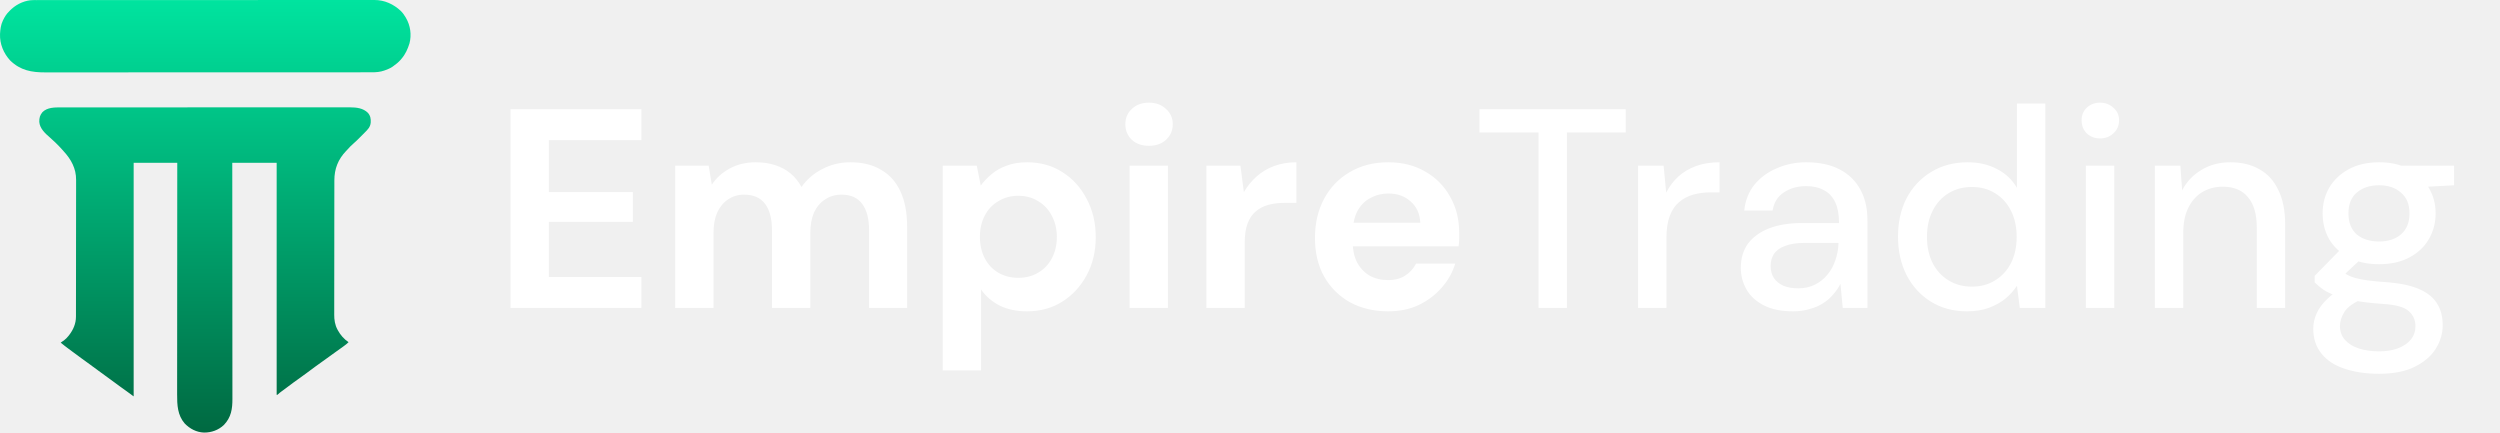
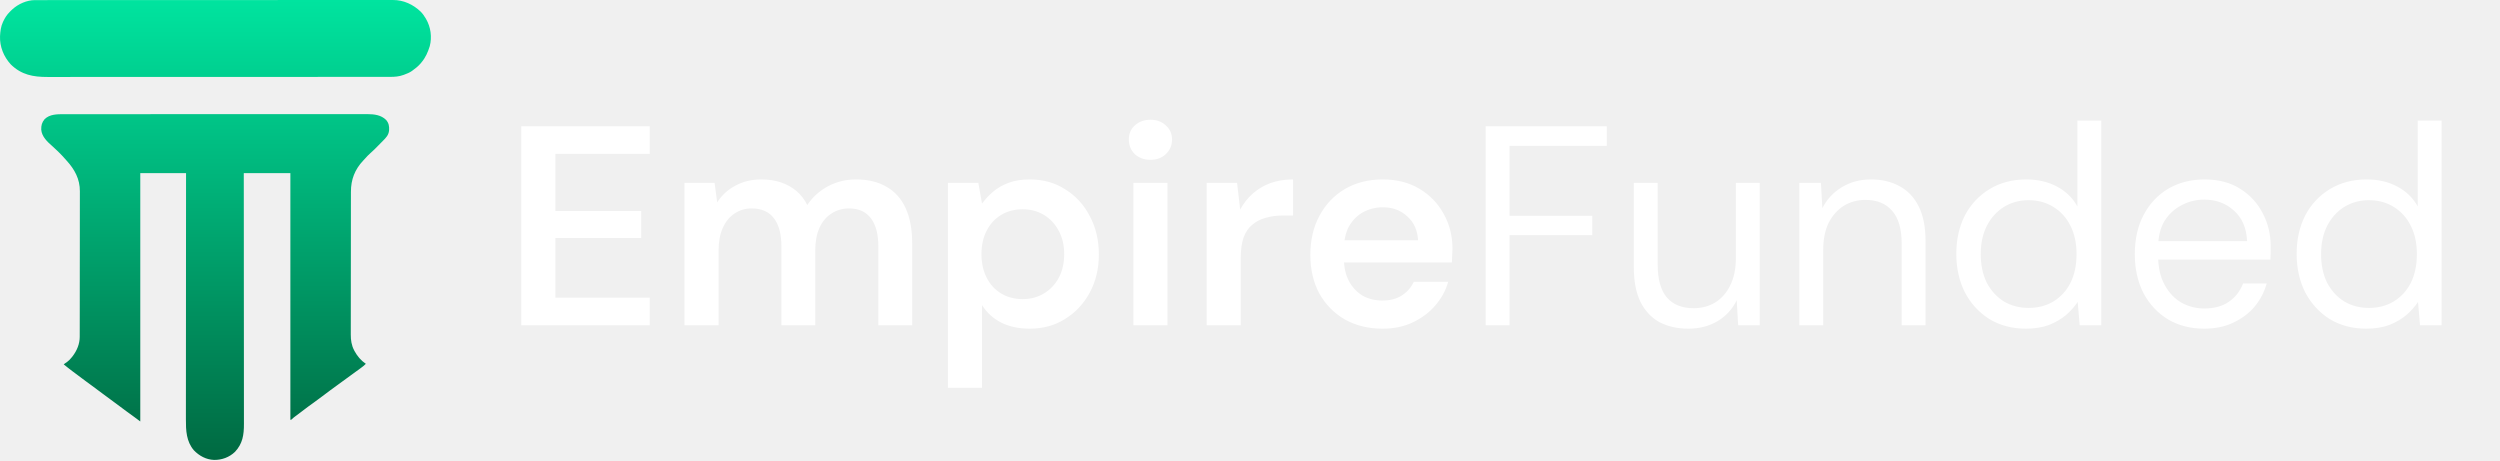
- <svg xmlns="http://www.w3.org/2000/svg" width="341" height="59" viewBox="0 0 341 59" fill="none">
-   <path d="M8.319 14.648C8.388 14.648 8.457 14.648 8.529 14.648C8.72 14.648 8.911 14.648 9.102 14.648C9.31 14.648 9.519 14.648 9.727 14.648C10.092 14.647 10.456 14.647 10.821 14.647C11.364 14.647 11.906 14.647 12.448 14.647C13.474 14.646 14.499 14.646 15.524 14.646C16.316 14.646 17.107 14.646 17.899 14.646C18.127 14.646 18.355 14.646 18.583 14.646C18.668 14.646 18.668 14.646 18.755 14.646C20.348 14.645 21.942 14.645 23.535 14.645C23.595 14.645 23.655 14.645 23.717 14.645C24.022 14.645 24.326 14.645 24.631 14.645C24.721 14.645 24.721 14.645 24.814 14.645C24.936 14.645 25.058 14.645 25.181 14.645C27.084 14.645 28.986 14.645 30.889 14.644C33.027 14.643 35.165 14.643 37.303 14.643C37.531 14.643 37.759 14.643 37.987 14.643C38.071 14.643 38.071 14.643 38.157 14.643C39.06 14.643 39.963 14.643 40.867 14.642C41.774 14.642 42.682 14.642 43.59 14.642C44.129 14.642 44.668 14.642 45.207 14.642C45.568 14.641 45.928 14.641 46.288 14.642C46.494 14.642 46.699 14.642 46.904 14.642C47.126 14.641 47.347 14.641 47.568 14.642C47.632 14.642 47.695 14.641 47.76 14.641C48.635 14.645 49.528 14.748 50.178 15.386C50.533 15.797 50.594 16.187 50.567 16.713C50.515 17.325 50.163 17.672 49.741 18.089C49.669 18.162 49.596 18.235 49.524 18.308C49.39 18.442 49.256 18.576 49.122 18.71C49.095 18.737 49.068 18.763 49.041 18.791C48.964 18.867 48.887 18.943 48.81 19.02C48.765 19.064 48.72 19.109 48.673 19.155C48.562 19.251 48.07 19.759 48.455 19.251C48.441 19.283 48.428 19.315 48.413 19.347C48.343 19.472 48.277 19.532 48.164 19.621C47.884 19.855 47.645 20.12 47.401 20.389C47.337 20.459 47.272 20.527 47.206 20.595C46.114 21.737 45.607 23.03 45.607 24.594C45.607 24.676 45.607 24.758 45.606 24.839C45.606 25.063 45.606 25.287 45.606 25.511C45.605 25.753 45.605 25.995 45.605 26.236C45.603 26.82 45.603 27.403 45.602 27.987C45.602 28.262 45.602 28.537 45.602 28.812C45.601 29.727 45.6 30.641 45.599 31.556C45.599 31.793 45.599 32.031 45.599 32.268C45.599 32.327 45.599 32.386 45.599 32.446C45.599 33.401 45.597 34.356 45.596 35.31C45.594 36.291 45.593 37.272 45.593 38.253C45.593 38.804 45.592 39.354 45.591 39.905C45.59 40.373 45.589 40.842 45.59 41.311C45.59 41.55 45.59 41.789 45.589 42.028C45.588 42.247 45.588 42.466 45.589 42.686C45.589 42.764 45.589 42.843 45.588 42.922C45.583 43.618 45.687 44.317 46.024 44.938C46.042 44.972 46.06 45.007 46.078 45.042C46.432 45.692 46.923 46.259 47.544 46.671C47.362 46.863 47.161 47.015 46.948 47.17C46.91 47.198 46.873 47.225 46.834 47.254C46.518 47.485 46.199 47.713 45.879 47.939C45.584 48.149 45.291 48.36 44.999 48.573C44.67 48.813 44.339 49.051 44.007 49.287C43.307 49.784 42.613 50.288 41.927 50.806C41.593 51.058 41.257 51.307 40.912 51.546C40.295 51.976 39.689 52.422 39.092 52.878C38.959 52.979 38.825 53.079 38.691 53.177C38.652 53.206 38.613 53.234 38.573 53.263C38.498 53.318 38.423 53.373 38.347 53.428C38.2 53.536 38.064 53.641 37.934 53.77C37.845 53.857 37.845 53.857 37.737 53.857C37.737 43.413 37.737 32.97 37.737 22.21C35.739 22.21 33.741 22.21 31.682 22.21C31.682 22.834 31.682 22.834 31.683 23.47C31.685 26.217 31.687 28.964 31.689 31.711C31.689 31.758 31.689 31.805 31.689 31.853C31.689 32.872 31.69 33.891 31.69 34.91C31.69 35.41 31.69 35.91 31.691 36.41C31.691 36.459 31.691 36.509 31.691 36.56C31.691 38.172 31.693 39.783 31.694 41.395C31.696 43.051 31.697 44.707 31.697 46.363C31.697 46.597 31.697 46.831 31.697 47.065C31.697 47.111 31.697 47.157 31.697 47.205C31.697 47.945 31.698 48.686 31.699 49.427C31.7 50.172 31.7 50.917 31.7 51.663C31.7 52.105 31.7 52.547 31.701 52.99C31.702 53.321 31.702 53.651 31.701 53.982C31.701 54.116 31.701 54.249 31.702 54.383C31.707 55.766 31.54 56.918 30.54 57.964C29.802 58.663 28.833 59.013 27.817 59C26.792 58.963 25.892 58.482 25.191 57.76C24.213 56.626 24.154 55.228 24.16 53.811C24.16 53.675 24.16 53.538 24.16 53.401C24.159 53.105 24.159 52.809 24.16 52.513C24.161 52.073 24.161 51.633 24.161 51.193C24.161 50.452 24.161 49.712 24.162 48.971C24.163 48.239 24.164 47.506 24.164 46.773C24.164 46.728 24.164 46.682 24.164 46.635C24.164 46.403 24.164 46.172 24.164 45.94C24.165 44.3 24.166 42.66 24.167 41.02C24.169 39.428 24.17 37.836 24.17 36.243C24.171 36.169 24.171 36.169 24.171 36.094C24.171 35.601 24.171 35.107 24.171 34.614C24.172 33.609 24.172 32.604 24.172 31.599C24.172 31.553 24.172 31.506 24.172 31.459C24.174 28.376 24.177 25.293 24.179 22.21C22.216 22.21 20.253 22.21 18.231 22.21C18.231 32.723 18.231 43.236 18.231 54.068C18.089 53.963 17.948 53.859 17.802 53.751C17.644 53.635 17.485 53.52 17.326 53.404C17.282 53.372 17.238 53.34 17.192 53.307C16.938 53.122 16.682 52.939 16.425 52.757C15.983 52.445 15.549 52.123 15.117 51.797C14.525 51.35 13.925 50.915 13.319 50.486C12.87 50.169 12.428 49.842 11.99 49.51C11.705 49.295 11.418 49.087 11.124 48.883C10.781 48.644 10.448 48.39 10.114 48.138C9.876 47.957 9.636 47.779 9.392 47.606C9.043 47.359 8.616 47.004 8.28 46.74C8.414 46.624 8.538 46.562 8.702 46.447C8.95 46.263 9.143 46.066 9.335 45.826C9.388 45.76 9.388 45.76 9.442 45.692C9.999 44.969 10.359 44.128 10.36 43.209C10.361 43.106 10.361 43.106 10.361 43C10.361 42.924 10.361 42.848 10.361 42.772C10.361 42.691 10.361 42.61 10.362 42.529C10.362 42.306 10.362 42.083 10.363 41.86C10.363 41.62 10.363 41.379 10.364 41.139C10.365 40.558 10.365 39.978 10.366 39.397C10.366 39.123 10.366 38.85 10.367 38.576C10.368 37.666 10.368 36.756 10.369 35.846C10.369 35.61 10.369 35.374 10.369 35.138C10.369 35.05 10.369 35.05 10.369 34.96C10.37 34.01 10.371 33.06 10.373 32.11C10.374 31.134 10.375 30.159 10.376 29.183C10.376 28.635 10.376 28.087 10.377 27.54C10.379 27.073 10.379 26.607 10.379 26.14C10.378 25.902 10.379 25.664 10.38 25.427C10.38 25.208 10.38 24.99 10.38 24.772C10.379 24.694 10.38 24.615 10.38 24.537C10.392 22.984 9.701 21.729 8.658 20.605C8.588 20.529 8.519 20.452 8.451 20.374C8.196 20.083 7.927 19.81 7.65 19.539C7.607 19.496 7.564 19.453 7.519 19.409C7.29 19.183 7.056 18.966 6.81 18.758C6.158 18.195 5.428 17.53 5.359 16.626C5.35 16.089 5.441 15.71 5.794 15.293C6.456 14.639 7.444 14.647 8.319 14.648Z" fill="url(#paint0_linear_3_4961)" />
-   <path d="M4.535 0.014C4.604 0.014 4.672 0.013 4.743 0.013C4.819 0.013 4.895 0.013 4.971 0.014C5.053 0.013 5.134 0.013 5.215 0.013C5.44 0.013 5.664 0.013 5.888 0.013C6.132 0.013 6.376 0.013 6.62 0.013C7.104 0.012 7.587 0.012 8.071 0.012C8.651 0.012 9.23 0.012 9.809 0.011C11.21 0.01 12.61 0.01 14.011 0.01C14.673 0.01 15.335 0.01 15.998 0.009C18.264 0.009 20.531 0.008 22.797 0.008C22.94 0.008 23.082 0.008 23.224 0.008C23.367 0.008 23.51 0.008 23.652 0.008C23.903 0.008 24.153 0.008 24.403 0.008C24.475 0.008 24.547 0.008 24.618 0.008C26.92 0.008 29.221 0.007 31.523 0.006C33.991 0.004 36.459 0.003 38.928 0.003C39.195 0.003 39.462 0.003 39.729 0.003C39.794 0.003 39.86 0.003 39.928 0.003C40.986 0.003 42.045 0.003 43.103 0.002C44.167 0.001 45.231 0.001 46.294 0.001C46.926 0.002 47.558 0.001 48.191 0.001C48.613 0 49.035 0 49.457 0.001C49.697 0.001 49.938 0.001 50.179 0C50.398 -0 50.617 -8.58517e-05 50.836 0.001C50.914 0.001 50.993 0.001 51.072 0C52.439 -0.007 53.699 0.571 54.678 1.5C54.932 1.752 55.131 2.039 55.315 2.345C55.334 2.377 55.353 2.41 55.373 2.443C55.983 3.485 56.158 4.749 55.853 5.92C55.609 6.687 55.31 7.378 54.779 7.998C54.744 8.04 54.709 8.083 54.672 8.127C54.354 8.494 53.998 8.777 53.6 9.055C53.536 9.1 53.536 9.1 53.472 9.145C53.185 9.332 52.875 9.451 52.555 9.57C52.513 9.585 52.471 9.601 52.428 9.617C51.855 9.82 51.32 9.863 50.713 9.861C50.633 9.861 50.553 9.861 50.472 9.861C50.252 9.862 50.031 9.862 49.81 9.861C49.57 9.861 49.33 9.862 49.09 9.862C48.669 9.863 48.248 9.863 47.827 9.863C47.201 9.863 46.575 9.863 45.949 9.864C44.766 9.865 43.582 9.865 42.399 9.865C41.486 9.865 40.572 9.865 39.658 9.866C39.395 9.866 39.132 9.866 38.869 9.866C38.771 9.866 38.771 9.866 38.671 9.866C36.832 9.867 34.993 9.867 33.154 9.867C33.084 9.867 33.015 9.867 32.943 9.867C32.592 9.867 32.24 9.867 31.889 9.867C31.819 9.867 31.749 9.867 31.677 9.867C31.536 9.867 31.395 9.867 31.254 9.867C29.058 9.867 26.862 9.868 24.666 9.869C22.198 9.871 19.731 9.872 17.264 9.871C17.001 9.871 16.738 9.871 16.475 9.871C16.41 9.871 16.345 9.871 16.278 9.871C15.236 9.871 14.194 9.872 13.152 9.873C12.104 9.874 11.056 9.874 10.008 9.873C9.386 9.873 8.764 9.873 8.141 9.874C7.725 9.875 7.309 9.875 6.893 9.874C6.657 9.873 6.42 9.873 6.183 9.874C4.314 9.881 2.78 9.6 1.401 8.261C0.479 7.268 -0.044 5.985 0.003 4.638C0.039 4.025 0.113 3.379 0.386 2.821C0.4 2.79 0.415 2.759 0.43 2.728C0.648 2.282 0.883 1.903 1.243 1.553C1.287 1.507 1.331 1.461 1.377 1.414C1.421 1.373 1.465 1.331 1.511 1.288C1.542 1.26 1.572 1.231 1.604 1.202C2.372 0.508 3.487 0.014 4.535 0.014Z" fill="url(#paint1_linear_3_4961)" />
-   <path d="M69.633 42V14.893H87.485V19.114H74.861V26.201H86.323V30.267H74.861V37.779H87.485V42H69.633ZM92.094 42V22.599H96.664L97.09 25.194C97.709 24.264 98.522 23.529 99.529 22.986C100.562 22.419 101.75 22.135 103.092 22.135C104.073 22.135 104.951 22.264 105.725 22.522C106.525 22.78 107.223 23.154 107.816 23.645C108.41 24.135 108.913 24.755 109.327 25.504C110.049 24.471 110.992 23.658 112.153 23.064C113.315 22.444 114.593 22.135 115.987 22.135C117.665 22.135 119.072 22.483 120.208 23.18C121.37 23.851 122.247 24.845 122.841 26.162C123.435 27.453 123.732 29.04 123.732 30.925V42H118.543V31.428C118.543 29.854 118.233 28.653 117.613 27.827C116.994 26.975 116.052 26.549 114.787 26.549C113.935 26.549 113.186 26.769 112.541 27.207C111.895 27.62 111.392 28.214 111.03 28.989C110.695 29.763 110.527 30.706 110.527 31.816V42H105.299V31.428C105.299 29.854 104.989 28.653 104.37 27.827C103.75 26.975 102.782 26.549 101.466 26.549C100.665 26.549 99.942 26.769 99.297 27.207C98.677 27.62 98.187 28.214 97.826 28.989C97.49 29.763 97.322 30.706 97.322 31.816V42H92.094ZM128.587 50.519V22.599H133.234L133.776 25.31C134.189 24.742 134.68 24.226 135.248 23.761C135.816 23.27 136.5 22.883 137.3 22.599C138.1 22.29 139.03 22.135 140.088 22.135C141.921 22.135 143.535 22.586 144.929 23.49C146.323 24.368 147.42 25.581 148.22 27.13C149.046 28.653 149.459 30.396 149.459 32.358C149.459 34.294 149.046 36.024 148.22 37.547C147.394 39.07 146.284 40.27 144.89 41.148C143.496 42.026 141.895 42.465 140.088 42.465C138.668 42.465 137.429 42.206 136.371 41.69C135.312 41.148 134.46 40.412 133.815 39.483V50.519H128.587ZM138.888 37.895C139.92 37.895 140.824 37.663 141.598 37.198C142.399 36.733 143.018 36.088 143.457 35.262C143.922 34.41 144.154 33.429 144.154 32.319C144.154 31.235 143.922 30.267 143.457 29.415C143.018 28.563 142.399 27.904 141.598 27.44C140.824 26.949 139.92 26.704 138.888 26.704C137.881 26.704 136.977 26.949 136.177 27.44C135.377 27.904 134.757 28.563 134.318 29.415C133.879 30.241 133.66 31.209 133.66 32.319C133.66 33.403 133.879 34.371 134.318 35.223C134.757 36.075 135.377 36.733 136.177 37.198C136.977 37.663 137.881 37.895 138.888 37.895ZM154.078 42V22.599H159.306V42H154.078ZM156.711 19.889C155.756 19.889 154.982 19.617 154.388 19.075C153.794 18.508 153.497 17.797 153.497 16.946C153.497 16.094 153.794 15.397 154.388 14.854C154.982 14.287 155.756 14.003 156.711 14.003C157.667 14.003 158.441 14.287 159.035 14.854C159.654 15.397 159.964 16.094 159.964 16.946C159.964 17.797 159.654 18.508 159.035 19.075C158.441 19.617 157.667 19.889 156.711 19.889ZM164.551 42V22.599H169.197L169.662 26.201C170.153 25.375 170.733 24.665 171.405 24.071C172.102 23.451 172.902 22.974 173.806 22.638C174.735 22.302 175.742 22.135 176.826 22.135V27.672H175.2C174.399 27.672 173.664 27.762 172.992 27.943C172.347 28.124 171.779 28.421 171.288 28.834C170.798 29.247 170.424 29.802 170.165 30.499C169.907 31.196 169.778 32.074 169.778 33.132V42H164.551ZM189.351 42.465C187.389 42.465 185.646 42.052 184.123 41.225C182.626 40.374 181.451 39.199 180.599 37.702C179.773 36.204 179.36 34.462 179.36 32.474C179.36 30.46 179.773 28.679 180.599 27.13C181.425 25.581 182.587 24.368 184.084 23.49C185.607 22.586 187.363 22.135 189.351 22.135C191.287 22.135 192.978 22.561 194.424 23.413C195.869 24.239 196.992 25.375 197.793 26.82C198.619 28.266 199.032 29.905 199.032 31.738C199.032 31.996 199.032 32.28 199.032 32.59C199.032 32.9 199.006 33.236 198.954 33.597H183.078V30.383H193.727C193.675 29.169 193.236 28.201 192.41 27.479C191.61 26.756 190.603 26.394 189.39 26.394C188.486 26.394 187.66 26.601 186.911 27.014C186.163 27.401 185.569 28.008 185.13 28.834C184.717 29.634 184.51 30.654 184.51 31.893V33.016C184.51 34.075 184.704 34.991 185.091 35.765C185.504 36.54 186.072 37.147 186.795 37.586C187.544 37.998 188.383 38.205 189.312 38.205C190.267 38.205 191.055 37.998 191.674 37.586C192.32 37.172 192.81 36.63 193.146 35.959H198.49C198.128 37.172 197.509 38.27 196.631 39.251C195.779 40.232 194.733 41.019 193.494 41.613C192.281 42.181 190.9 42.465 189.351 42.465ZM209.858 42V18.069H201.803V14.893H221.746V18.069H213.73V42H209.858ZM223.432 42V22.599H226.918L227.266 26.278C227.705 25.426 228.26 24.69 228.931 24.071C229.628 23.451 230.441 22.974 231.371 22.638C232.3 22.302 233.359 22.135 234.546 22.135V26.239H233.307C232.481 26.239 231.694 26.343 230.945 26.549C230.222 26.756 229.59 27.091 229.047 27.556C228.505 27.995 228.079 28.614 227.77 29.415C227.46 30.215 227.305 31.222 227.305 32.435V42H223.432ZM244.572 42.465C242.971 42.465 241.642 42.194 240.584 41.651C239.525 41.109 238.738 40.386 238.221 39.483C237.705 38.579 237.447 37.598 237.447 36.54C237.447 35.249 237.77 34.152 238.415 33.248C239.086 32.345 240.041 31.648 241.281 31.157C242.546 30.667 244.043 30.422 245.773 30.422H250.845C250.845 29.286 250.678 28.356 250.342 27.633C250.006 26.885 249.503 26.33 248.832 25.968C248.161 25.581 247.334 25.387 246.353 25.387C245.192 25.387 244.185 25.671 243.333 26.239C242.481 26.782 241.965 27.608 241.784 28.718H237.912C238.066 27.324 238.531 26.149 239.306 25.194C240.106 24.213 241.126 23.464 242.365 22.948C243.604 22.406 244.934 22.135 246.353 22.135C248.161 22.135 249.684 22.457 250.923 23.103C252.162 23.748 253.104 24.665 253.75 25.852C254.395 27.014 254.718 28.408 254.718 30.034V42H251.349L251.039 38.709C250.781 39.225 250.445 39.715 250.032 40.18C249.645 40.645 249.18 41.045 248.638 41.38C248.122 41.716 247.515 41.974 246.818 42.155C246.147 42.361 245.398 42.465 244.572 42.465ZM245.308 39.328C246.134 39.328 246.883 39.16 247.554 38.825C248.225 38.489 248.793 38.037 249.258 37.469C249.748 36.876 250.11 36.217 250.342 35.494C250.6 34.772 250.742 34.01 250.768 33.21V33.132H246.16C245.05 33.132 244.146 33.274 243.449 33.558C242.752 33.816 242.249 34.191 241.939 34.681C241.655 35.146 241.513 35.675 241.513 36.269C241.513 36.888 241.655 37.431 241.939 37.895C242.249 38.36 242.688 38.721 243.255 38.98C243.823 39.212 244.508 39.328 245.308 39.328ZM268.297 42.465C266.438 42.465 264.799 42.026 263.379 41.148C261.959 40.27 260.849 39.057 260.049 37.508C259.274 35.959 258.887 34.217 258.887 32.28C258.887 30.318 259.274 28.576 260.049 27.052C260.849 25.529 261.972 24.329 263.418 23.451C264.863 22.573 266.516 22.135 268.374 22.135C269.897 22.135 271.24 22.444 272.402 23.064C273.563 23.658 274.467 24.51 275.112 25.62V14.119H278.985V42H275.5L275.112 38.98C274.725 39.573 274.222 40.141 273.602 40.683C272.982 41.2 272.234 41.626 271.356 41.961C270.478 42.297 269.459 42.465 268.297 42.465ZM268.955 39.096C270.169 39.096 271.227 38.812 272.131 38.244C273.06 37.676 273.783 36.888 274.299 35.882C274.815 34.849 275.074 33.661 275.074 32.319C275.074 30.951 274.815 29.763 274.299 28.756C273.783 27.724 273.06 26.924 272.131 26.355C271.227 25.788 270.169 25.504 268.955 25.504C267.768 25.504 266.709 25.788 265.78 26.355C264.85 26.924 264.128 27.724 263.611 28.756C263.095 29.763 262.837 30.951 262.837 32.319C262.837 33.661 263.095 34.849 263.611 35.882C264.128 36.888 264.85 37.676 265.78 38.244C266.709 38.812 267.768 39.096 268.955 39.096ZM284.512 42V22.599H288.385V42H284.512ZM286.448 18.882C285.726 18.882 285.119 18.649 284.628 18.185C284.164 17.72 283.931 17.126 283.931 16.404C283.931 15.706 284.164 15.139 284.628 14.7C285.119 14.235 285.726 14.003 286.448 14.003C287.171 14.003 287.778 14.235 288.268 14.7C288.785 15.139 289.043 15.706 289.043 16.404C289.043 17.126 288.785 17.72 288.268 18.185C287.778 18.649 287.171 18.882 286.448 18.882ZM293.922 42V22.599H297.407L297.64 25.968C298.259 24.781 299.137 23.851 300.273 23.18C301.409 22.483 302.725 22.135 304.223 22.135C305.772 22.135 307.101 22.457 308.211 23.103C309.321 23.722 310.173 24.665 310.767 25.93C311.387 27.169 311.696 28.744 311.696 30.654V42H307.824V31.041C307.824 29.208 307.424 27.827 306.624 26.898C305.849 25.942 304.7 25.465 303.177 25.465C302.145 25.465 301.215 25.71 300.389 26.201C299.589 26.691 298.956 27.401 298.492 28.33C298.027 29.26 297.795 30.409 297.795 31.777V42H293.922ZM324.512 50.984C322.73 50.984 321.156 50.752 319.787 50.287C318.445 49.848 317.399 49.164 316.651 48.235C315.902 47.305 315.528 46.169 315.528 44.827C315.528 44.13 315.683 43.433 315.992 42.736C316.302 42.039 316.806 41.367 317.503 40.722C318.2 40.051 319.129 39.47 320.291 38.98L322.459 40.683C321.168 41.2 320.291 41.794 319.826 42.465C319.387 43.162 319.168 43.82 319.168 44.44C319.168 45.214 319.4 45.859 319.865 46.376C320.329 46.892 320.962 47.279 321.762 47.538C322.588 47.796 323.505 47.925 324.512 47.925C325.518 47.925 326.383 47.783 327.106 47.499C327.855 47.215 328.436 46.815 328.849 46.298C329.262 45.782 329.468 45.175 329.468 44.478C329.468 43.652 329.159 42.968 328.539 42.426C327.945 41.884 326.783 41.561 325.054 41.458C323.582 41.355 322.33 41.213 321.298 41.032C320.291 40.825 319.426 40.606 318.703 40.374C318.006 40.115 317.412 39.831 316.922 39.522C316.457 39.186 316.057 38.85 315.721 38.515V37.624L319.594 33.674L322.692 34.72L318.509 38.631L319.323 36.927C319.607 37.108 319.878 37.289 320.136 37.469C320.394 37.624 320.743 37.766 321.181 37.895C321.62 38.024 322.201 38.141 322.924 38.244C323.673 38.347 324.654 38.437 325.867 38.515C327.597 38.67 329.004 38.992 330.088 39.483C331.172 39.973 331.96 40.632 332.45 41.458C332.941 42.258 333.186 43.226 333.186 44.362C333.186 45.472 332.876 46.531 332.256 47.538C331.637 48.544 330.682 49.37 329.391 50.016C328.126 50.661 326.499 50.984 324.512 50.984ZM324.512 36.036C322.885 36.036 321.491 35.727 320.329 35.107C319.194 34.487 318.316 33.661 317.696 32.629C317.102 31.57 316.806 30.396 316.806 29.105C316.806 27.814 317.102 26.652 317.696 25.62C318.316 24.561 319.194 23.722 320.329 23.103C321.491 22.457 322.885 22.135 324.512 22.135C326.138 22.135 327.519 22.457 328.655 23.103C329.817 23.722 330.695 24.561 331.288 25.62C331.908 26.652 332.218 27.814 332.218 29.105C332.218 30.396 331.908 31.57 331.288 32.629C330.695 33.661 329.817 34.487 328.655 35.107C327.519 35.727 326.138 36.036 324.512 36.036ZM324.512 32.939C325.751 32.939 326.745 32.616 327.493 31.971C328.268 31.299 328.655 30.344 328.655 29.105C328.655 27.866 328.268 26.924 327.493 26.278C326.745 25.607 325.751 25.271 324.512 25.271C323.247 25.271 322.227 25.607 321.452 26.278C320.704 26.924 320.329 27.866 320.329 29.105C320.329 30.344 320.704 31.299 321.452 31.971C322.227 32.616 323.247 32.939 324.512 32.939ZM327.648 25.659L326.719 22.599H334.735V25.271L327.648 25.659Z" fill="white" />
+ <svg xmlns="http://www.w3.org/2000/svg" width="1053" height="194" viewBox="0 0 1053 194" fill="none">
+   <path d="M219.557 137V53.188H273.676V64.802H233.925V88.868H270.084V100.243H233.925V125.386H273.676V137H219.557ZM288.301 137V77.015H300.992L302.07 85.276C303.986 82.243 306.54 79.888 309.733 78.212C312.926 76.456 316.557 75.578 320.628 75.578C323.661 75.578 326.375 75.977 328.77 76.775C331.244 77.573 333.439 78.771 335.355 80.367C337.271 81.964 338.827 83.959 340.025 86.354C342.26 83.001 345.173 80.367 348.765 78.451C352.357 76.536 356.268 75.578 360.499 75.578C365.607 75.578 369.918 76.616 373.43 78.691C376.942 80.686 379.616 83.68 381.452 87.671C383.288 91.662 384.205 96.571 384.205 102.398V137H369.957V103.834C369.957 98.646 368.92 94.695 366.844 91.981C364.769 89.187 361.696 87.79 357.625 87.79C354.831 87.79 352.357 88.509 350.202 89.946C348.047 91.303 346.37 93.298 345.173 95.932C343.976 98.566 343.377 101.759 343.377 105.511V137H329.129V103.834C329.129 98.646 328.092 94.695 326.016 91.981C323.941 89.187 320.788 87.79 316.557 87.79C313.923 87.79 311.529 88.509 309.374 89.946C307.298 91.303 305.662 93.298 304.465 95.932C303.267 98.566 302.669 101.759 302.669 105.511V137H288.301ZM399.263 163.341V77.015H412.074L413.63 85.755C414.907 83.999 416.424 82.363 418.18 80.846C420.016 79.25 422.211 77.973 424.765 77.015C427.32 76.057 430.313 75.578 433.745 75.578C439.412 75.578 444.401 76.975 448.712 79.769C453.102 82.482 456.534 86.234 459.008 91.023C461.563 95.733 462.84 101.121 462.84 107.187C462.84 113.174 461.563 118.522 459.008 123.231C456.454 127.94 452.982 131.652 448.592 134.366C444.281 137.08 439.333 138.437 433.745 138.437C429.195 138.437 425.204 137.599 421.772 135.922C418.34 134.166 415.626 131.692 413.63 128.499V163.341H399.263ZM430.752 125.985C434.104 125.985 437.098 125.187 439.732 123.59C442.366 121.994 444.441 119.799 445.958 117.005C447.474 114.131 448.233 110.819 448.233 107.067C448.233 103.316 447.474 100.043 445.958 97.249C444.441 94.376 442.366 92.141 439.732 90.544C437.098 88.948 434.104 88.15 430.752 88.15C427.32 88.15 424.286 88.948 421.652 90.544C419.018 92.141 416.983 94.376 415.546 97.249C414.109 100.043 413.391 103.316 413.391 107.067C413.391 110.739 414.109 114.012 415.546 116.885C416.983 119.759 419.018 121.994 421.652 123.59C424.286 125.187 427.32 125.985 430.752 125.985ZM477.382 137V77.015H491.75V137H477.382ZM484.566 67.317C481.932 67.317 479.737 66.518 477.981 64.922C476.305 63.246 475.467 61.21 475.467 58.816C475.467 56.341 476.305 54.346 477.981 52.829C479.737 51.233 481.932 50.434 484.566 50.434C487.2 50.434 489.356 51.233 491.032 52.829C492.788 54.346 493.666 56.341 493.666 58.816C493.666 61.21 492.788 63.246 491.032 64.922C489.356 66.518 487.2 67.317 484.566 67.317ZM508.237 137V77.015H521.048L522.365 88.269C523.802 85.635 525.558 83.4 527.633 81.564C529.788 79.649 532.263 78.172 535.056 77.135C537.93 76.097 541.123 75.578 544.635 75.578V90.784H540.085C537.611 90.784 535.296 91.103 533.141 91.742C530.985 92.3 529.11 93.258 527.513 94.615C525.917 95.892 524.68 97.688 523.802 100.003C523.003 102.318 522.604 105.191 522.604 108.624V137H508.237ZM582.328 138.437C576.421 138.437 571.153 137.16 566.523 134.605C561.973 131.971 558.381 128.339 555.747 123.71C553.193 119 551.916 113.573 551.916 107.426C551.916 101.121 553.193 95.613 555.747 90.903C558.302 86.114 561.854 82.363 566.403 79.649C571.033 76.935 576.381 75.578 582.447 75.578C588.354 75.578 593.503 76.895 597.893 79.529C602.283 82.163 605.675 85.675 608.07 90.065C610.544 94.456 611.782 99.365 611.782 104.792C611.782 105.591 611.742 106.469 611.662 107.426C611.662 108.384 611.622 109.422 611.542 110.539H562.333V101.2H597.294C597.055 96.97 595.538 93.617 592.744 91.143C590.03 88.589 586.598 87.312 582.447 87.312C579.494 87.312 576.74 87.99 574.186 89.347C571.712 90.704 569.716 92.7 568.199 95.334C566.763 97.968 566.044 101.28 566.044 105.271V108.743C566.044 112.495 566.763 115.728 568.199 118.442C569.636 121.076 571.552 123.111 573.947 124.548C576.421 125.905 579.175 126.583 582.208 126.583C585.56 126.583 588.314 125.865 590.469 124.428C592.704 122.991 594.381 121.076 595.498 118.681H609.986C608.948 122.353 607.112 125.705 604.478 128.739C601.924 131.692 598.771 134.047 595.019 135.803C591.347 137.559 587.117 138.437 582.328 138.437ZM625.766 137V53.188H676.771V61.45H635.823V90.903H670.665V99.045H635.823V137H625.766ZM711.153 138.437C706.523 138.437 702.452 137.519 698.94 135.683C695.508 133.767 692.834 130.894 690.918 127.062C689.082 123.231 688.164 118.402 688.164 112.575V77.015H698.222V111.497C698.222 117.643 699.499 122.233 702.053 125.266C704.687 128.3 708.439 129.816 713.308 129.816C716.74 129.816 719.773 129.018 722.407 127.422C725.121 125.745 727.237 123.351 728.753 120.238C730.35 117.045 731.148 113.213 731.148 108.743V77.015H741.205V137H732.106L731.507 126.464C729.671 130.215 726.957 133.169 723.365 135.324C719.773 137.399 715.703 138.437 711.153 138.437ZM757.877 137V77.015H766.976L767.575 87.671C769.491 83.919 772.245 80.966 775.837 78.811C779.428 76.656 783.499 75.578 788.049 75.578C792.679 75.578 796.71 76.536 800.142 78.451C803.574 80.287 806.248 83.121 808.164 86.952C810.08 90.784 811.037 95.613 811.037 101.44V137H800.98V102.517C800.98 96.451 799.663 91.901 797.029 88.868C794.395 85.755 790.643 84.199 785.774 84.199C782.342 84.199 779.269 85.037 776.555 86.713C773.921 88.389 771.806 90.784 770.209 93.897C768.693 97.01 767.934 100.841 767.934 105.391V137H757.877ZM853.332 138.437C847.505 138.437 842.356 137.08 837.886 134.366C833.496 131.572 830.064 127.821 827.589 123.111C825.195 118.322 823.997 112.934 823.997 106.947C823.997 100.881 825.195 95.493 827.589 90.784C830.064 86.074 833.536 82.363 838.006 79.649C842.476 76.935 847.624 75.578 853.451 75.578C858.32 75.578 862.631 76.576 866.382 78.571C870.134 80.567 873.007 83.361 875.003 86.952V50.794H885.06V137H875.961L875.123 127.182C873.846 129.098 872.209 130.934 870.214 132.69C868.218 134.366 865.824 135.763 863.03 136.88C860.236 137.918 857.003 138.437 853.332 138.437ZM854.409 129.696C858.4 129.696 861.912 128.778 864.945 126.943C868.059 125.027 870.453 122.393 872.129 119.04C873.806 115.608 874.644 111.617 874.644 107.067C874.644 102.517 873.806 98.566 872.129 95.214C870.453 91.782 868.059 89.108 864.945 87.192C861.912 85.276 858.4 84.318 854.409 84.318C850.578 84.318 847.106 85.276 843.993 87.192C840.959 89.108 838.565 91.782 836.809 95.214C835.132 98.566 834.294 102.517 834.294 107.067C834.294 111.617 835.132 115.608 836.809 119.04C838.565 122.393 840.959 125.027 843.993 126.943C847.106 128.778 850.578 129.696 854.409 129.696ZM928.395 138.437C922.727 138.437 917.699 137.16 913.308 134.605C908.918 131.971 905.446 128.3 902.892 123.59C900.417 118.801 899.18 113.293 899.18 107.067C899.18 100.682 900.417 95.174 902.892 90.544C905.366 85.835 908.799 82.163 913.189 79.529C917.659 76.895 922.807 75.578 928.634 75.578C934.461 75.578 939.45 76.895 943.6 79.529C947.751 82.163 950.904 85.595 953.059 89.826C955.294 94.056 956.412 98.686 956.412 103.715C956.412 104.513 956.412 105.391 956.412 106.349C956.412 107.227 956.372 108.225 956.292 109.342H906.723V101.56H946.474C946.234 96.052 944.399 91.782 940.966 88.748C937.614 85.635 933.423 84.079 928.395 84.079C924.962 84.079 921.769 84.877 918.816 86.474C915.863 87.99 913.468 90.225 911.632 93.178C909.876 96.132 908.998 99.843 908.998 104.313V107.666C908.998 112.535 909.916 116.646 911.752 119.998C913.588 123.351 915.982 125.865 918.936 127.541C921.889 129.138 925.042 129.936 928.395 129.936C932.545 129.936 935.977 129.018 938.691 127.182C941.485 125.266 943.521 122.672 944.798 119.4H954.735C953.698 123.071 951.982 126.344 949.587 129.217C947.192 132.011 944.199 134.246 940.607 135.922C937.095 137.599 933.024 138.437 928.395 138.437ZM996.681 138.437C990.855 138.437 985.706 137.08 981.236 134.366C976.846 131.572 973.414 127.821 970.939 123.111C968.545 118.322 967.347 112.934 967.347 106.947C967.347 100.881 968.545 95.493 970.939 90.784C973.414 86.074 976.886 82.363 981.356 79.649C985.826 76.935 990.974 75.578 996.801 75.578C1001.67 75.578 1005.98 76.576 1009.73 78.571C1013.48 80.567 1016.36 83.361 1018.35 86.952V50.794H1028.41V137H1019.31L1018.47 127.182C1017.2 129.098 1015.56 130.934 1013.56 132.69C1011.57 134.366 1009.17 135.763 1006.38 136.88C1003.59 137.918 1000.35 138.437 996.681 138.437ZM997.759 129.696C1001.75 129.696 1005.26 128.778 1008.3 126.943C1011.41 125.027 1013.8 122.393 1015.48 119.04C1017.16 115.608 1017.99 111.617 1017.99 107.067C1017.99 102.517 1017.16 98.566 1015.48 95.214C1013.8 91.782 1011.41 89.108 1008.3 87.192C1005.26 85.276 1001.75 84.318 997.759 84.318C993.928 84.318 990.455 85.276 987.342 87.192C984.309 89.108 981.915 91.782 980.159 95.214C978.482 98.566 977.644 102.517 977.644 107.067C977.644 111.617 978.482 115.608 980.159 119.04C981.915 122.393 984.309 125.027 987.342 126.943C990.455 128.778 993.928 129.696 997.759 129.696Z" fill="white" />
+   <path d="M26.963 48.095C27.186 48.095 27.41 48.095 27.641 48.094C28.261 48.094 28.88 48.094 29.5 48.094C30.175 48.094 30.85 48.094 31.525 48.093C32.707 48.092 33.889 48.092 35.071 48.092C36.829 48.093 38.587 48.092 40.346 48.091C43.668 48.089 46.991 48.089 50.313 48.089C52.879 48.089 55.445 48.088 58.011 48.088C58.75 48.087 59.488 48.087 60.227 48.087C60.502 48.087 60.502 48.087 60.783 48.087C65.948 48.086 71.113 48.085 76.277 48.085C76.472 48.085 76.667 48.085 76.867 48.085C77.854 48.085 78.841 48.085 79.828 48.085C80.122 48.085 80.122 48.085 80.422 48.086C80.818 48.086 81.215 48.086 81.611 48.086C87.778 48.086 93.945 48.084 100.112 48.082C107.041 48.079 113.97 48.078 120.899 48.078C121.638 48.078 122.376 48.078 123.115 48.078C123.388 48.078 123.388 48.078 123.667 48.078C126.594 48.078 129.521 48.077 132.449 48.075C135.391 48.074 138.333 48.074 141.274 48.075C143.022 48.075 144.77 48.075 146.517 48.074C147.685 48.072 148.853 48.073 150.021 48.074C150.686 48.075 151.351 48.075 152.016 48.073C152.734 48.072 153.451 48.073 154.169 48.074C154.374 48.074 154.578 48.073 154.789 48.072C157.626 48.084 160.522 48.425 162.628 50.517C163.779 51.868 163.976 53.149 163.886 54.874C163.719 56.882 162.577 58.023 161.212 59.393C160.976 59.633 160.741 59.873 160.506 60.112C160.073 60.553 159.638 60.992 159.204 61.431C159.117 61.519 159.03 61.607 158.941 61.697C158.693 61.948 158.443 62.198 158.193 62.448C158.047 62.594 157.901 62.741 157.751 62.892C157.391 63.209 155.794 64.877 157.043 63.209C156.998 63.313 156.953 63.417 156.907 63.524C156.678 63.935 156.465 64.132 156.099 64.424C155.193 65.189 154.416 66.063 153.627 66.944C153.419 67.173 153.207 67.397 152.994 67.621C149.456 71.369 147.812 75.617 147.813 80.752C147.812 81.02 147.811 81.288 147.811 81.556C147.809 82.292 147.808 83.027 147.808 83.762C147.807 84.556 147.805 85.349 147.804 86.143C147.801 88.059 147.799 89.974 147.797 91.89C147.796 92.793 147.796 93.696 147.795 94.599C147.792 97.603 147.789 100.606 147.788 103.61C147.788 104.389 147.787 105.167 147.787 105.946C147.787 106.14 147.787 106.333 147.787 106.533C147.785 109.667 147.781 112.801 147.775 115.936C147.769 119.157 147.766 122.378 147.766 125.599C147.765 127.406 147.764 129.214 147.759 131.021C147.756 132.56 147.754 134.099 147.756 135.639C147.757 136.423 147.756 137.208 147.753 137.992C147.75 138.712 147.75 139.432 147.753 140.152C147.753 140.411 147.752 140.669 147.75 140.928C147.733 143.212 148.07 145.507 149.162 147.547C149.221 147.66 149.28 147.773 149.34 147.889C150.488 150.023 152.078 151.885 154.091 153.239C153.502 153.867 152.848 154.366 152.159 154.876C152.037 154.966 151.915 155.057 151.79 155.15C150.765 155.911 149.73 156.658 148.694 157.402C147.738 158.089 146.788 158.784 145.841 159.483C144.774 160.271 143.704 161.051 142.628 161.825C140.358 163.459 138.108 165.114 135.887 166.812C134.802 167.641 133.713 168.458 132.597 169.245C130.597 170.657 128.631 172.118 126.696 173.618C126.267 173.95 125.832 174.276 125.396 174.599C125.271 174.693 125.146 174.786 125.016 174.882C124.772 175.063 124.528 175.243 124.283 175.423C123.804 175.779 123.364 176.121 122.942 176.544C122.654 176.83 122.654 176.83 122.307 176.83C122.307 142.541 122.307 108.252 122.307 72.923C115.83 72.923 109.353 72.923 102.681 72.923C102.682 74.972 102.682 74.972 102.684 77.061C102.692 86.081 102.698 95.1 102.703 104.119C102.703 104.273 102.703 104.427 102.703 104.586C102.704 107.932 102.706 111.277 102.707 114.623C102.708 116.264 102.709 117.905 102.709 119.546C102.709 119.709 102.709 119.872 102.709 120.041C102.712 125.331 102.716 130.622 102.72 135.913C102.725 141.35 102.728 146.788 102.73 152.226C102.73 152.994 102.73 153.763 102.73 154.531C102.73 154.682 102.73 154.833 102.73 154.989C102.731 157.422 102.733 159.854 102.736 162.287C102.739 164.733 102.74 167.18 102.74 169.626C102.739 171.079 102.74 172.532 102.744 173.985C102.746 175.071 102.745 176.157 102.744 177.243C102.743 177.681 102.744 178.12 102.746 178.558C102.762 183.099 102.221 186.882 98.979 190.317C96.589 192.61 93.449 193.762 90.157 193.717C86.832 193.596 83.917 192.017 81.643 189.645C78.475 185.923 78.285 181.334 78.302 176.682C78.302 176.233 78.302 175.784 78.301 175.334C78.3 174.363 78.301 173.391 78.303 172.419C78.306 170.974 78.306 169.529 78.306 168.084C78.305 165.653 78.307 163.222 78.31 160.79C78.313 158.385 78.315 155.979 78.316 153.573C78.316 153.424 78.316 153.274 78.316 153.119C78.316 152.358 78.316 151.597 78.316 150.836C78.317 145.452 78.321 140.068 78.326 134.685C78.331 129.456 78.334 124.227 78.336 118.998C78.337 118.756 78.336 118.756 78.337 118.51C78.337 116.89 78.338 115.27 78.339 113.65C78.34 110.35 78.341 107.05 78.343 103.75C78.343 103.598 78.343 103.447 78.343 103.29C78.348 93.168 78.356 83.046 78.365 72.923C72.003 72.923 65.641 72.923 59.086 72.923C59.086 107.442 59.086 141.96 59.086 177.524C58.628 177.181 58.169 176.837 57.697 176.483C57.184 176.102 56.67 175.723 56.155 175.345C56.012 175.239 55.869 175.134 55.721 175.025C54.896 174.418 54.068 173.817 53.235 173.221C51.802 172.194 50.394 171.139 48.994 170.068C47.075 168.602 45.129 167.172 43.166 165.765C41.71 164.722 40.28 163.648 38.858 162.559C37.936 161.854 37.005 161.168 36.054 160.502C34.941 159.715 33.863 158.881 32.781 158.053C32.007 157.461 31.231 156.874 30.439 156.307C29.307 155.495 27.925 154.331 26.834 153.465C27.268 153.085 27.672 152.878 28.203 152.501C29.005 151.897 29.634 151.249 30.255 150.463C30.427 150.246 30.427 150.246 30.602 150.024C32.407 147.648 33.573 144.887 33.578 141.871C33.579 141.532 33.579 141.532 33.58 141.185C33.58 140.936 33.58 140.686 33.58 140.436C33.581 140.169 33.582 139.903 33.582 139.637C33.584 138.905 33.585 138.173 33.585 137.442C33.586 136.652 33.587 135.863 33.589 135.074C33.592 133.167 33.594 131.261 33.596 129.355C33.596 128.456 33.597 127.558 33.598 126.659C33.601 123.671 33.604 120.683 33.605 117.695C33.605 116.92 33.606 116.144 33.606 115.369C33.606 115.08 33.606 115.08 33.606 114.785C33.608 111.667 33.612 108.548 33.618 105.43C33.623 102.225 33.627 99.021 33.627 95.817C33.628 94.018 33.629 92.22 33.633 90.422C33.637 88.89 33.639 87.359 33.637 85.827C33.636 85.046 33.636 84.265 33.64 83.485C33.643 82.768 33.643 82.052 33.64 81.335C33.64 81.078 33.64 80.82 33.642 80.563C33.681 75.464 31.442 71.342 28.061 67.653C27.834 67.403 27.609 67.152 27.388 66.896C26.565 65.939 25.69 65.042 24.795 64.153C24.654 64.012 24.514 63.871 24.37 63.726C23.626 62.984 22.868 62.272 22.072 61.587C19.957 59.739 17.591 57.558 17.367 54.588C17.339 52.826 17.635 51.583 18.779 50.212C20.924 48.066 24.126 48.09 26.963 48.095Z" fill="url(#paint0_linear_497_10)" />
+   <path d="M14.697 0.045C14.92 0.045 15.143 0.044 15.373 0.043C15.619 0.044 15.866 0.044 16.112 0.044C16.376 0.044 16.64 0.044 16.903 0.043C17.63 0.042 18.357 0.042 19.084 0.043C19.874 0.043 20.664 0.042 21.454 0.041C23.023 0.04 24.591 0.04 26.159 0.04C28.037 0.039 29.914 0.038 31.792 0.037C36.331 0.034 40.869 0.033 45.408 0.032C47.555 0.032 49.701 0.031 51.848 0.031C59.194 0.028 66.54 0.027 73.886 0.026C74.347 0.026 74.809 0.026 75.27 0.026C75.732 0.026 76.195 0.026 76.657 0.026C77.468 0.026 78.28 0.026 79.091 0.026C79.324 0.026 79.556 0.026 79.788 0.026C87.247 0.025 94.706 0.022 102.165 0.018C110.165 0.014 118.165 0.011 126.165 0.011C127.03 0.011 127.895 0.011 128.76 0.011C128.973 0.011 129.186 0.011 129.406 0.011C132.837 0.011 136.267 0.009 139.698 0.006C143.145 0.004 146.592 0.003 150.039 0.005C152.088 0.006 154.137 0.005 156.185 0.002C157.553 0 158.922 0.001 160.29 0.002C161.069 0.003 161.849 0.003 162.629 0.001C163.339 -0.001 164.049 -0 164.759 0.002C165.013 0.002 165.268 0.002 165.523 0.001C169.955 -0.023 174.037 1.876 177.21 4.924C178.034 5.754 178.68 6.696 179.275 7.7C179.337 7.806 179.4 7.911 179.465 8.02C181.44 11.441 182.01 15.592 181.019 19.439C180.229 21.955 179.259 24.226 177.538 26.261C177.424 26.4 177.31 26.539 177.193 26.682C176.162 27.89 175.006 28.817 173.717 29.73C173.512 29.877 173.512 29.877 173.302 30.027C172.371 30.639 171.369 31.032 170.33 31.421C170.194 31.472 170.058 31.523 169.918 31.576C168.062 32.242 166.328 32.383 164.362 32.377C164.102 32.377 163.841 32.378 163.58 32.379C162.865 32.38 162.15 32.38 161.434 32.379C160.656 32.378 159.877 32.38 159.099 32.381C157.735 32.383 156.37 32.383 155.006 32.383C152.977 32.382 150.948 32.384 148.919 32.386C145.085 32.389 141.25 32.39 137.416 32.39C134.454 32.39 131.493 32.391 128.532 32.392C127.679 32.392 126.827 32.393 125.975 32.393C125.657 32.393 125.657 32.393 125.333 32.393C119.372 32.395 113.411 32.397 107.45 32.397C107.226 32.397 107.001 32.397 106.769 32.397C105.63 32.397 104.491 32.396 103.352 32.396C103.125 32.396 102.899 32.396 102.666 32.396C102.209 32.396 101.751 32.396 101.294 32.396C94.176 32.396 87.059 32.399 79.941 32.404C71.945 32.409 63.949 32.412 55.953 32.411C55.1 32.411 54.247 32.411 53.395 32.411C53.184 32.411 52.975 32.411 52.758 32.411C49.38 32.411 46.002 32.414 42.624 32.417C39.228 32.419 35.833 32.42 32.437 32.418C30.42 32.416 28.403 32.417 26.387 32.42C25.038 32.422 23.69 32.422 22.342 32.419C21.574 32.418 20.807 32.418 20.039 32.421C13.983 32.441 9.011 31.521 4.54 27.124C1.552 23.865 -0.143 19.651 0.01 15.229C0.128 13.214 0.367 11.094 1.25 9.261C1.297 9.16 1.345 9.06 1.394 8.956C2.099 7.492 2.863 6.249 4.029 5.098C4.172 4.947 4.315 4.797 4.463 4.642C4.606 4.506 4.749 4.37 4.897 4.23C4.996 4.136 5.095 4.042 5.198 3.945C7.687 1.667 11.301 0.047 14.697 0.045Z" fill="url(#paint1_linear_497_10)" />
  <defs>
-     <linearGradient id="paint0_linear_3_4961" x1="28" y1="0" x2="28" y2="59" gradientUnits="userSpaceOnUse">
+     <linearGradient id="paint0_linear_497_10" x1="90.748" y1="0" x2="90.748" y2="193.718" gradientUnits="userSpaceOnUse">
      <stop stop-color="#00E49F" />
      <stop offset="1" stop-color="#006941" />
    </linearGradient>
-     <linearGradient id="paint1_linear_3_4961" x1="28" y1="0" x2="28" y2="59" gradientUnits="userSpaceOnUse">
+     <linearGradient id="paint1_linear_497_10" x1="90.748" y1="0" x2="90.748" y2="193.718" gradientUnits="userSpaceOnUse">
      <stop stop-color="#00E49F" />
      <stop offset="1" stop-color="#006941" />
    </linearGradient>
  </defs>
</svg>
